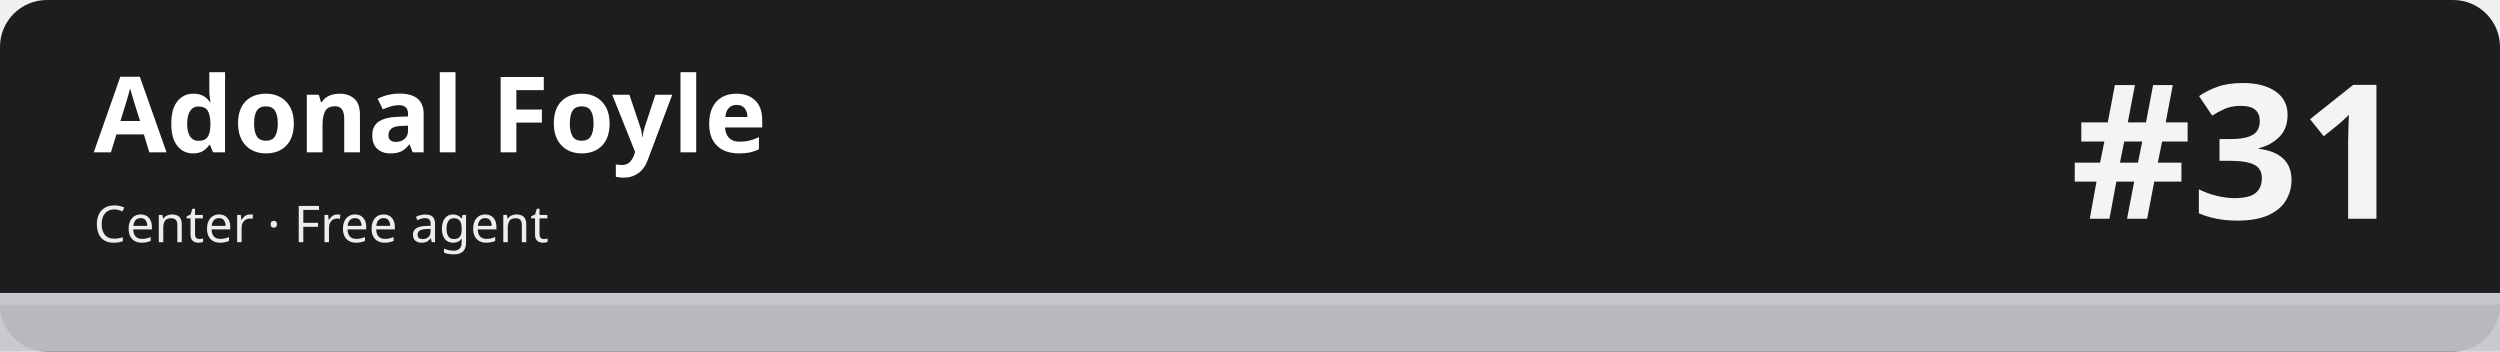
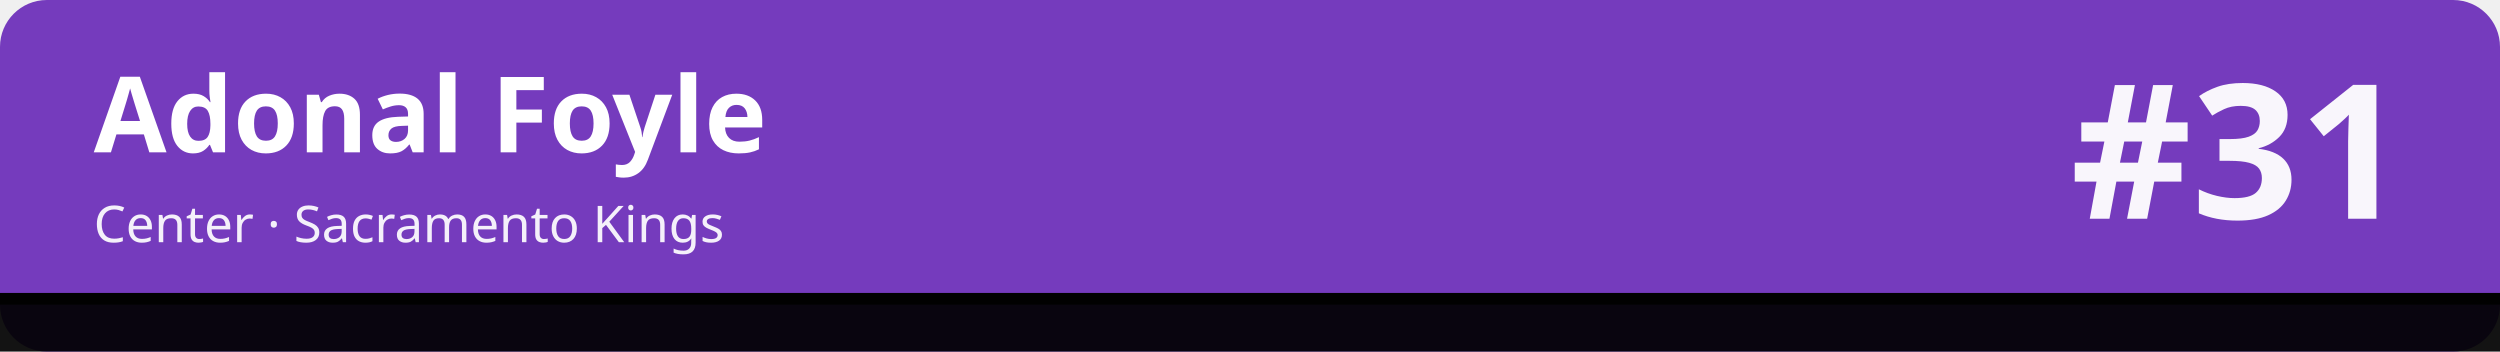
<svg xmlns="http://www.w3.org/2000/svg" width="1280" height="180" viewBox="0 0 1280 180" role="img" aria-labelledby="t d">
-   <rect width="1280" height="180" rx="24" fill="#1d1d1f" />
-   <rect x="0" y="150" width="1280" height="30" fill="#c5c7cb" fill-opacity=".92" />
-   <rect x="0" y="150" width="1280" height="6" fill="#c5c7cb" />
+   <rect width="1280" height="180" rx="24" fill="#753bbd" />
+   <rect x="0" y="150" width="1280" height="30" fill="#010101" fill-opacity=".92" />
+   <rect x="0" y="150" width="1280" height="6" fill="#010101" />
  <text x="48" y="78" font-family="sans-serif" font-size="54" font-weight="700" fill="#ffffff">Adonal Foyle</text>
-   <text x="48" y="124" font-family="sans-serif" font-size="26" fill="#ffffff" fill-opacity=".92">Center · Free agent</text>
+   <text x="48" y="124" font-family="sans-serif" font-size="26" fill="#ffffff" fill-opacity=".92">Center · Sacramento Kings</text>
  <text x="1232" y="112" font-family="sans-serif" font-size="96" font-weight="800" fill="#ffffff" fill-opacity=".95" text-anchor="end">#31</text>
</svg>
